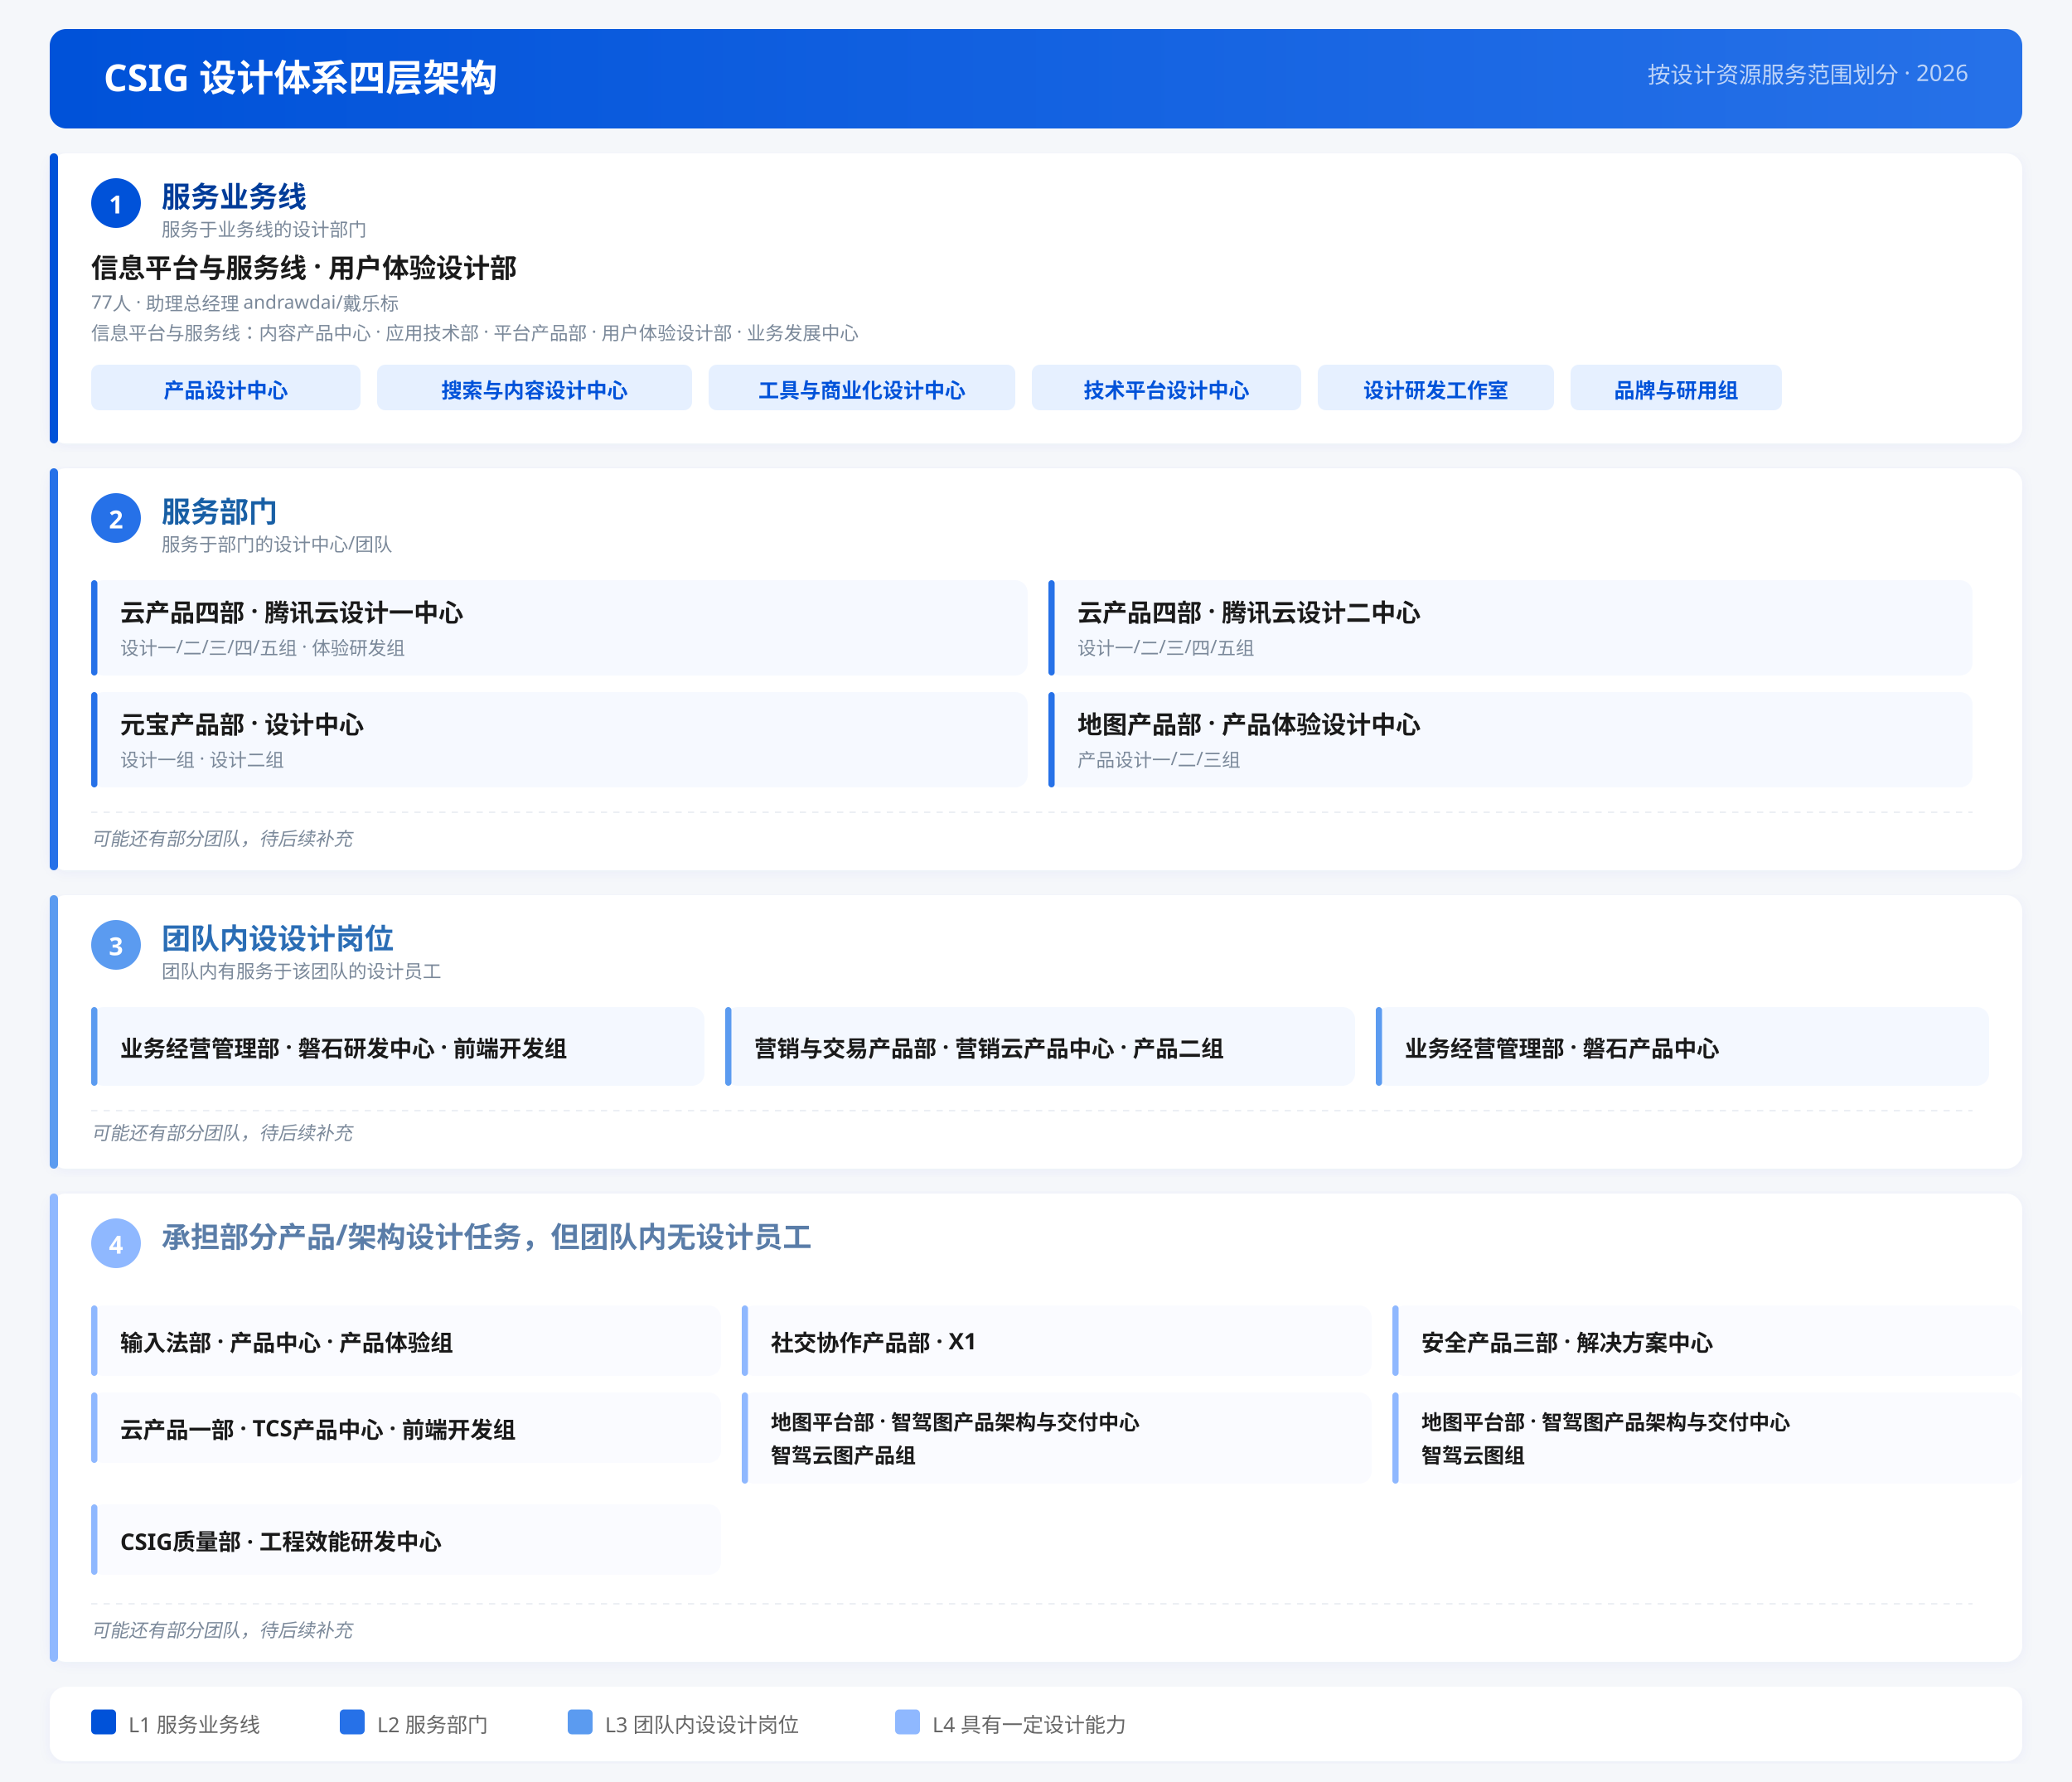
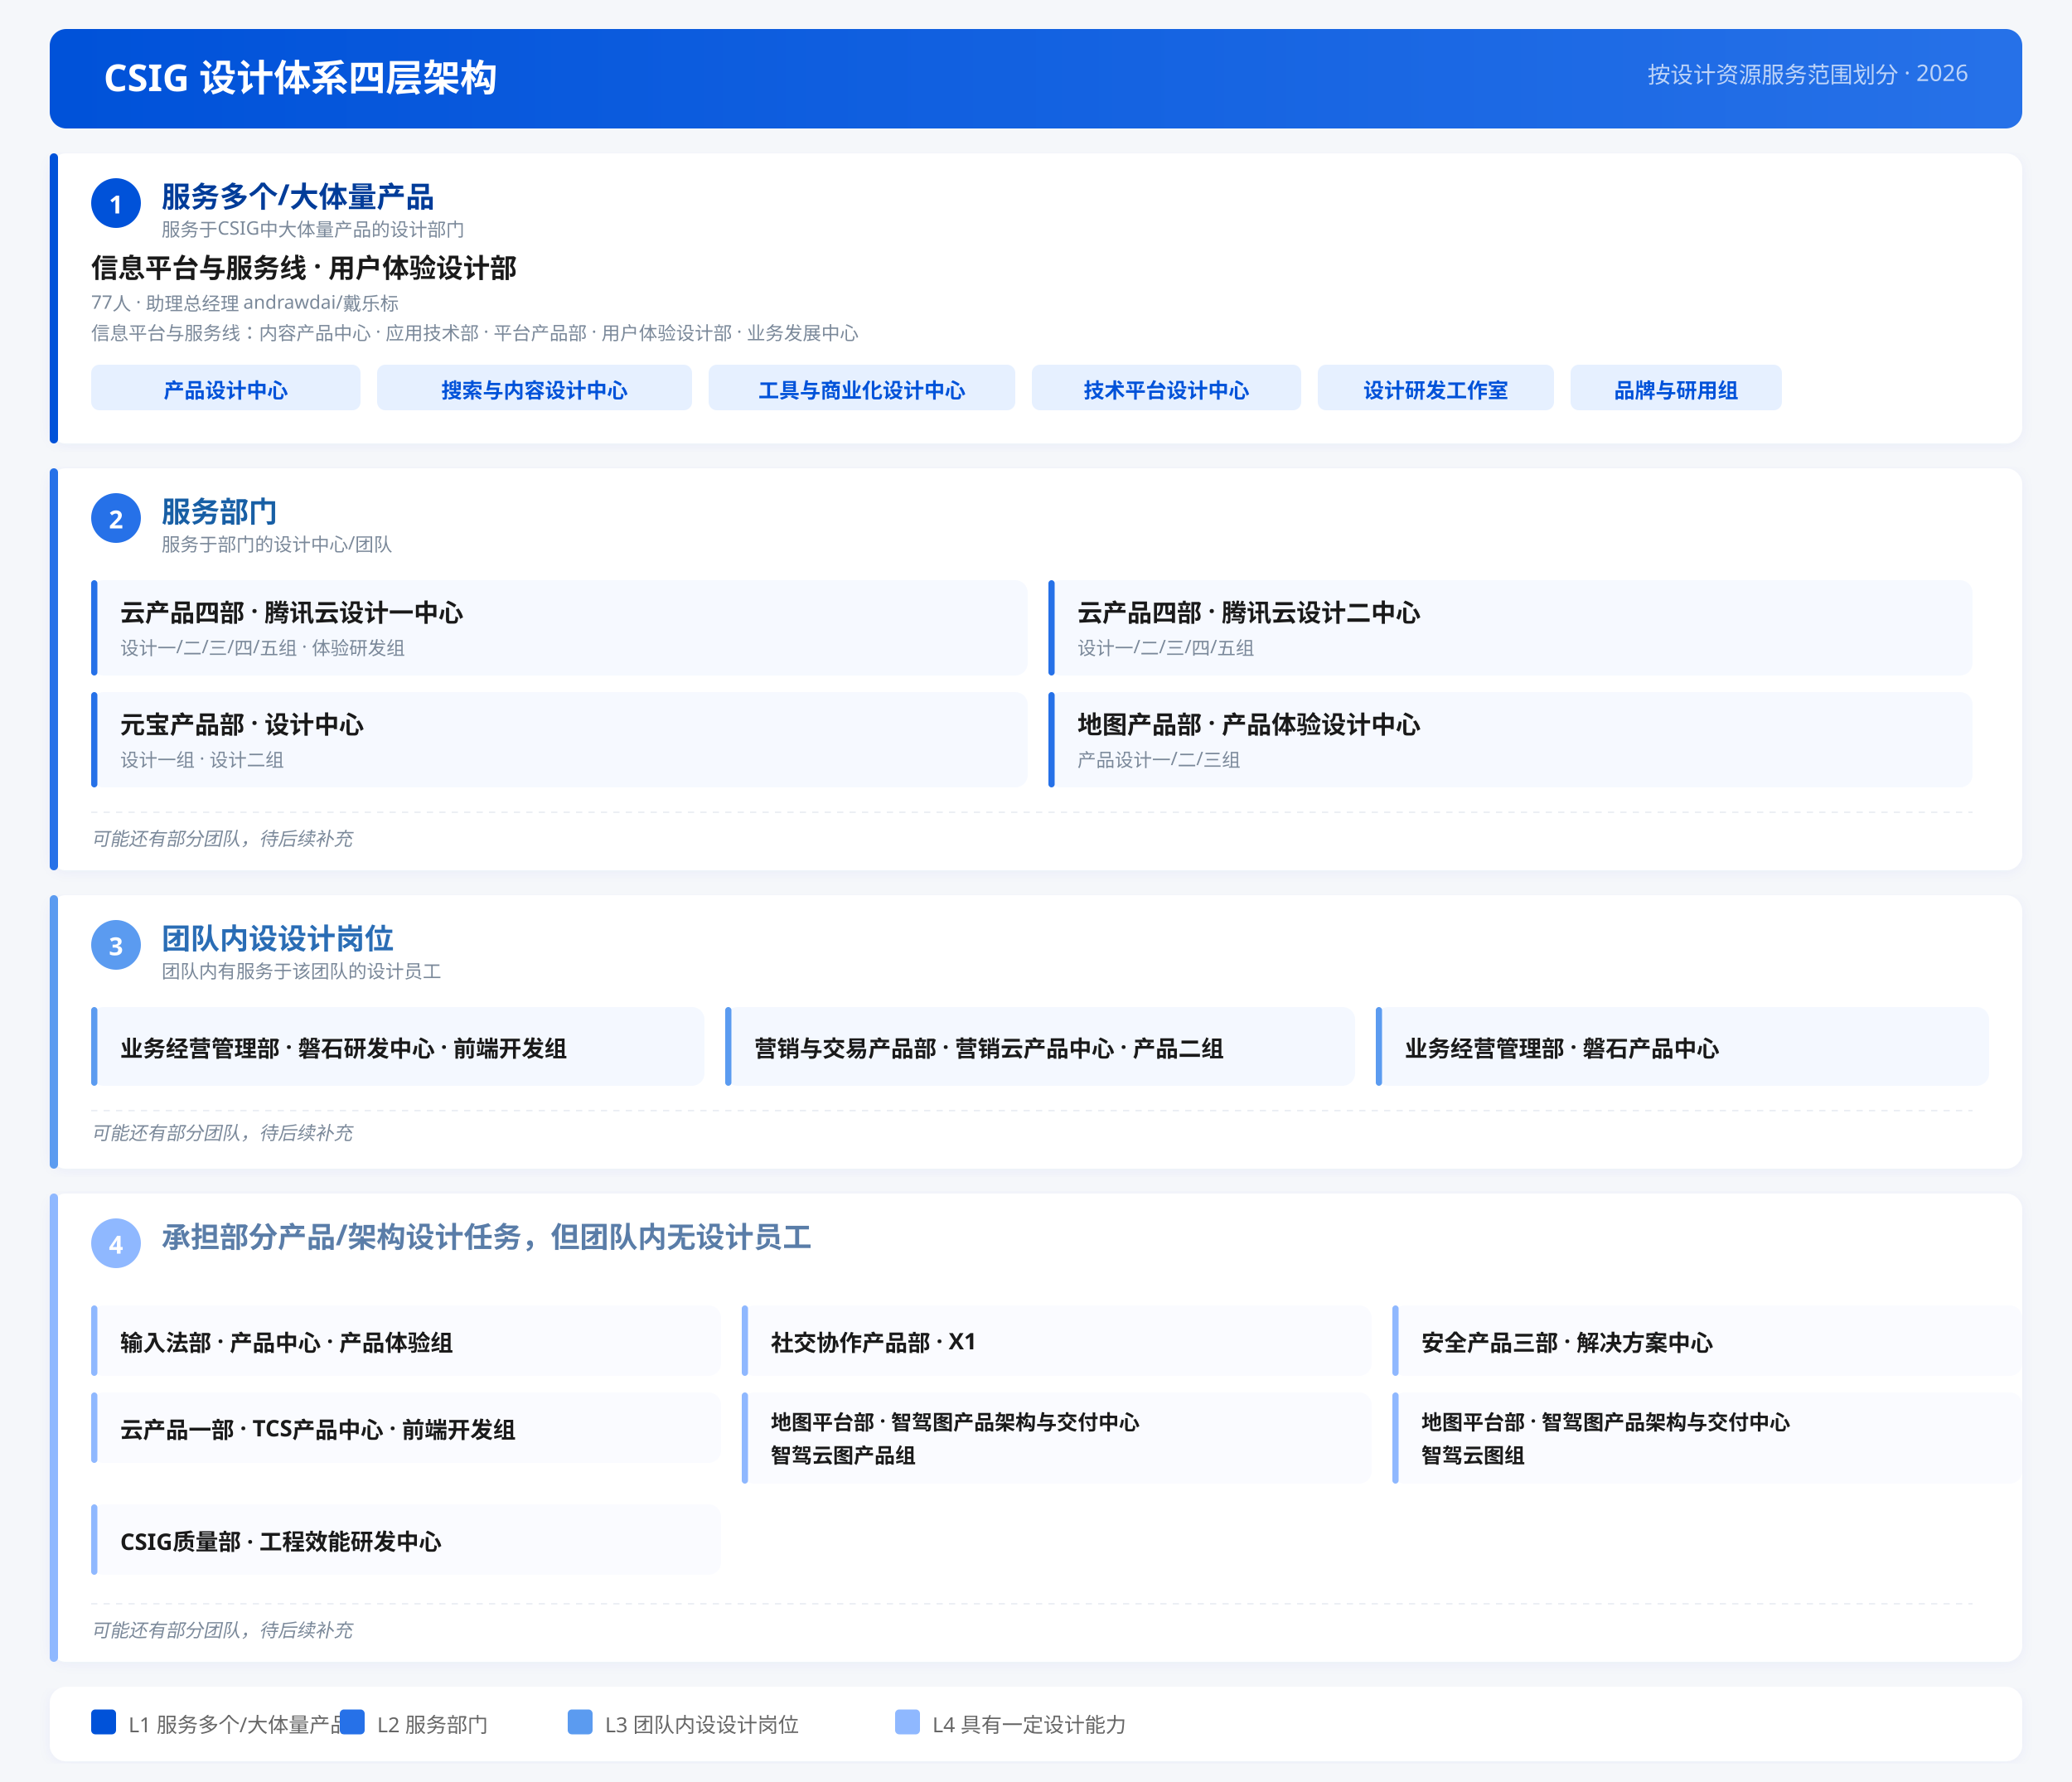
<svg xmlns="http://www.w3.org/2000/svg" viewBox="0 0 1000 860" width="1000" height="860">
  <defs>
    <style>
    text { font-family: 'TencentSans', '腾讯体', 'PingFang SC', 'Microsoft YaHei', sans-serif; }
  </style>
    <filter id="s" x="-2%" y="-1%" width="104%" height="104%">
      <feDropShadow dx="0" dy="1" stdDeviation="3" flood-color="#0052D9" flood-opacity="0.05" />
    </filter>
    <linearGradient id="hg" x1="0" y1="0" x2="1" y2="0">
      <stop offset="0%" stop-color="#0052D9" />
      <stop offset="100%" stop-color="#2671E8" />
    </linearGradient>
  </defs>
  <rect width="1000" height="860" fill="#F5F7FA" />
  <rect x="24" y="14" width="952" height="48" rx="8" fill="url(#hg)" />
  <text x="50" y="44" fill="white" font-size="18" font-weight="700">CSIG 设计体系四层架构</text>
  <text x="950" y="40" text-anchor="end" fill="white" font-size="11" opacity="0.7">按设计资源服务范围划分 · 2026</text>
  <rect x="24" y="74" width="952" height="140" rx="8" fill="white" filter="url(#s)" />
  <rect x="24" y="74" width="4" height="140" rx="2" fill="#0052D9" />
  <rect x="44" y="86" width="24" height="24" rx="12" fill="#0052D9" />
  <text x="56" y="103" text-anchor="middle" fill="white" font-size="12" font-weight="700">1</text>
-   <text x="78" y="100" fill="#003C99" font-size="14" font-weight="700">服务业务线</text>
-   <text x="78" y="114" fill="#7A8899" font-size="9">服务于业务线的设计部门</text>
+   <text x="78" y="100" fill="#003C99" font-size="14" font-weight="700">服务多个/大体量产品</text>
+   <text x="78" y="114" fill="#7A8899" font-size="9">服务于CSIG中大体量产品的设计部门</text>
  <text x="44" y="134" fill="#1A1A1A" font-size="13" font-weight="700">信息平台与服务线 · 用户体验设计部</text>
  <text x="44" y="149" fill="#7A8899" font-size="9">77人 · 助理总经理 andrawdai/戴乐标</text>
  <text x="44" y="164" fill="#7A8899" font-size="9">信息平台与服务线：内容产品中心 · 应用技术部 · 平台产品部 · 用户体验设计部 · 业务发展中心</text>
  <rect x="44" y="176" width="130" height="22" rx="4" fill="#E6F0FF" />
  <text x="109" y="192" text-anchor="middle" fill="#0052D9" font-size="10" font-weight="600">产品设计中心</text>
  <rect x="182" y="176" width="152" height="22" rx="4" fill="#E6F0FF" />
  <text x="258" y="192" text-anchor="middle" fill="#0052D9" font-size="10" font-weight="600">搜索与内容设计中心</text>
  <rect x="342" y="176" width="148" height="22" rx="4" fill="#E6F0FF" />
  <text x="416" y="192" text-anchor="middle" fill="#0052D9" font-size="10" font-weight="600">工具与商业化设计中心</text>
  <rect x="498" y="176" width="130" height="22" rx="4" fill="#E6F0FF" />
  <text x="563" y="192" text-anchor="middle" fill="#0052D9" font-size="10" font-weight="600">技术平台设计中心</text>
  <rect x="636" y="176" width="114" height="22" rx="4" fill="#E6F0FF" />
  <text x="693" y="192" text-anchor="middle" fill="#0052D9" font-size="10" font-weight="600">设计研发工作室</text>
  <rect x="758" y="176" width="102" height="22" rx="4" fill="#E6F0FF" />
  <text x="809" y="192" text-anchor="middle" fill="#0052D9" font-size="10" font-weight="600">品牌与研用组</text>
  <rect x="24" y="226" width="952" height="194" rx="8" fill="white" filter="url(#s)" />
  <rect x="24" y="226" width="4" height="194" rx="2" fill="#2671E8" />
  <rect x="44" y="238" width="24" height="24" rx="12" fill="#2671E8" />
  <text x="56" y="255" text-anchor="middle" fill="white" font-size="12" font-weight="700">2</text>
  <text x="78" y="252" fill="#185FA5" font-size="14" font-weight="700">服务部门</text>
  <text x="78" y="266" fill="#7A8899" font-size="9">服务于部门的设计中心/团队</text>
  <rect x="44" y="280" width="452" height="46" rx="6" fill="#F6F9FF" />
  <rect x="44" y="280" width="3" height="46" rx="1.5" fill="#2671E8" />
  <text x="58" y="300" fill="#1A1A1A" font-size="12" font-weight="700">云产品四部 · 腾讯云设计一中心</text>
  <text x="58" y="316" fill="#7A8899" font-size="9">设计一/二/三/四/五组 · 体验研发组</text>
  <rect x="506" y="280" width="446" height="46" rx="6" fill="#F6F9FF" />
  <rect x="506" y="280" width="3" height="46" rx="1.5" fill="#2671E8" />
  <text x="520" y="300" fill="#1A1A1A" font-size="12" font-weight="700">云产品四部 · 腾讯云设计二中心</text>
  <text x="520" y="316" fill="#7A8899" font-size="9">设计一/二/三/四/五组</text>
  <rect x="44" y="334" width="452" height="46" rx="6" fill="#F6F9FF" />
  <rect x="44" y="334" width="3" height="46" rx="1.5" fill="#2671E8" />
  <text x="58" y="354" fill="#1A1A1A" font-size="12" font-weight="700">元宝产品部 · 设计中心</text>
  <text x="58" y="370" fill="#7A8899" font-size="9">设计一组 · 设计二组</text>
  <rect x="506" y="334" width="446" height="46" rx="6" fill="#F6F9FF" />
  <rect x="506" y="334" width="3" height="46" rx="1.5" fill="#2671E8" />
  <text x="520" y="354" fill="#1A1A1A" font-size="12" font-weight="700">地图产品部 · 产品体验设计中心</text>
  <text x="520" y="370" fill="#7A8899" font-size="9">产品设计一/二/三组</text>
  <line x1="44" y1="392" x2="952" y2="392" stroke="#E0E6EE" stroke-width="0.5" stroke-dasharray="3,3" />
  <text x="44" y="408" fill="#7A8899" font-size="9" font-style="italic">可能还有部分团队，待后续补充</text>
  <rect x="24" y="432" width="952" height="132" rx="8" fill="white" filter="url(#s)" />
  <rect x="24" y="432" width="4" height="132" rx="2" fill="#5B9BF0" />
  <rect x="44" y="444" width="24" height="24" rx="12" fill="#5B9BF0" />
  <text x="56" y="461" text-anchor="middle" fill="white" font-size="12" font-weight="700">3</text>
  <text x="78" y="458" fill="#2A6DB5" font-size="14" font-weight="700">团队内设设计岗位</text>
  <text x="78" y="472" fill="#7A8899" font-size="9">团队内有服务于该团队的设计员工</text>
  <rect x="44" y="486" width="296" height="38" rx="6" fill="#F4F8FF" />
  <rect x="44" y="486" width="3" height="38" rx="1.5" fill="#5B9BF0" />
  <text x="58" y="510" fill="#1A1A1A" font-size="11" font-weight="700">业务经营管理部 · 磐石研发中心 · 前端开发组</text>
  <rect x="350" y="486" width="304" height="38" rx="6" fill="#F4F8FF" />
  <rect x="350" y="486" width="3" height="38" rx="1.5" fill="#5B9BF0" />
  <text x="364" y="510" fill="#1A1A1A" font-size="11" font-weight="700">营销与交易产品部 · 营销云产品中心 · 产品二组</text>
  <rect x="664" y="486" width="296" height="38" rx="6" fill="#F4F8FF" />
  <rect x="664" y="486" width="3" height="38" rx="1.5" fill="#5B9BF0" />
  <text x="678" y="510" fill="#1A1A1A" font-size="11" font-weight="700">业务经营管理部 · 磐石产品中心</text>
  <line x1="44" y1="536" x2="952" y2="536" stroke="#E0E6EE" stroke-width="0.5" stroke-dasharray="3,3" />
  <text x="44" y="550" fill="#7A8899" font-size="9" font-style="italic">可能还有部分团队，待后续补充</text>
  <rect x="24" y="576" width="952" height="226" rx="8" fill="white" filter="url(#s)" />
  <rect x="24" y="576" width="4" height="226" rx="2" fill="#8FB8FF" />
  <rect x="44" y="588" width="24" height="24" rx="12" fill="#8FB8FF" />
  <text x="56" y="605" text-anchor="middle" fill="white" font-size="12" font-weight="700">4</text>
  <text x="78" y="602" fill="#5A7DA8" font-size="14" font-weight="700">承担部分产品/架构设计任务，但团队内无设计员工</text>
  <rect x="44" y="630" width="304" height="34" rx="6" fill="#FAFBFF" />
  <rect x="44" y="630" width="3" height="34" rx="1.5" fill="#8FB8FF" />
  <text x="58" y="652" fill="#1A1A1A" font-size="11" font-weight="700">输入法部 · 产品中心 · 产品体验组</text>
  <rect x="358" y="630" width="304" height="34" rx="6" fill="#FAFBFF" />
  <rect x="358" y="630" width="3" height="34" rx="1.5" fill="#8FB8FF" />
  <text x="372" y="652" fill="#1A1A1A" font-size="11" font-weight="700">社交协作产品部 · X1</text>
  <rect x="672" y="630" width="304" height="34" rx="6" fill="#FAFBFF" />
  <rect x="672" y="630" width="3" height="34" rx="1.5" fill="#8FB8FF" />
  <text x="686" y="652" fill="#1A1A1A" font-size="11" font-weight="700">安全产品三部 · 解决方案中心</text>
  <rect x="44" y="672" width="304" height="34" rx="6" fill="#FAFBFF" />
  <rect x="44" y="672" width="3" height="34" rx="1.5" fill="#8FB8FF" />
  <text x="58" y="694" fill="#1A1A1A" font-size="11" font-weight="700">云产品一部 · TCS产品中心 · 前端开发组</text>
  <rect x="358" y="672" width="304" height="44" rx="6" fill="#FAFBFF" />
  <rect x="358" y="672" width="3" height="44" rx="1.5" fill="#8FB8FF" />
  <text x="372" y="690" fill="#1A1A1A" font-size="10" font-weight="700">地图平台部 · 智驾图产品架构与交付中心</text>
  <text x="372" y="706" fill="#1A1A1A" font-size="10" font-weight="700">智驾云图产品组</text>
  <rect x="672" y="672" width="304" height="44" rx="6" fill="#FAFBFF" />
  <rect x="672" y="672" width="3" height="44" rx="1.5" fill="#8FB8FF" />
  <text x="686" y="690" fill="#1A1A1A" font-size="10" font-weight="700">地图平台部 · 智驾图产品架构与交付中心</text>
  <text x="686" y="706" fill="#1A1A1A" font-size="10" font-weight="700">智驾云图组</text>
  <rect x="44" y="726" width="304" height="34" rx="6" fill="#FAFBFF" />
  <rect x="44" y="726" width="3" height="34" rx="1.5" fill="#8FB8FF" />
  <text x="58" y="748" fill="#1A1A1A" font-size="11" font-weight="700">CSIG质量部 · 工程效能研发中心</text>
  <line x1="44" y1="774" x2="952" y2="774" stroke="#E0E6EE" stroke-width="0.5" stroke-dasharray="3,3" />
  <text x="44" y="790" fill="#7A8899" font-size="9" font-style="italic">可能还有部分团队，待后续补充</text>
  <rect x="24" y="814" width="952" height="36" rx="8" fill="white" filter="url(#s)" />
  <rect x="44" y="825" width="12" height="12" rx="2" fill="#0052D9" />
-   <text x="62" y="836" fill="#666" font-size="10">L1 服务业务线</text>
+   <text x="62" y="836" fill="#666" font-size="10">L1 服务多个/大体量产品</text>
  <rect x="164" y="825" width="12" height="12" rx="2" fill="#2671E8" />
  <text x="182" y="836" fill="#666" font-size="10">L2 服务部门</text>
  <rect x="274" y="825" width="12" height="12" rx="2" fill="#5B9BF0" />
  <text x="292" y="836" fill="#666" font-size="10">L3 团队内设设计岗位</text>
  <rect x="432" y="825" width="12" height="12" rx="2" fill="#8FB8FF" />
  <text x="450" y="836" fill="#666" font-size="10">L4 具有一定设计能力</text>
</svg>
